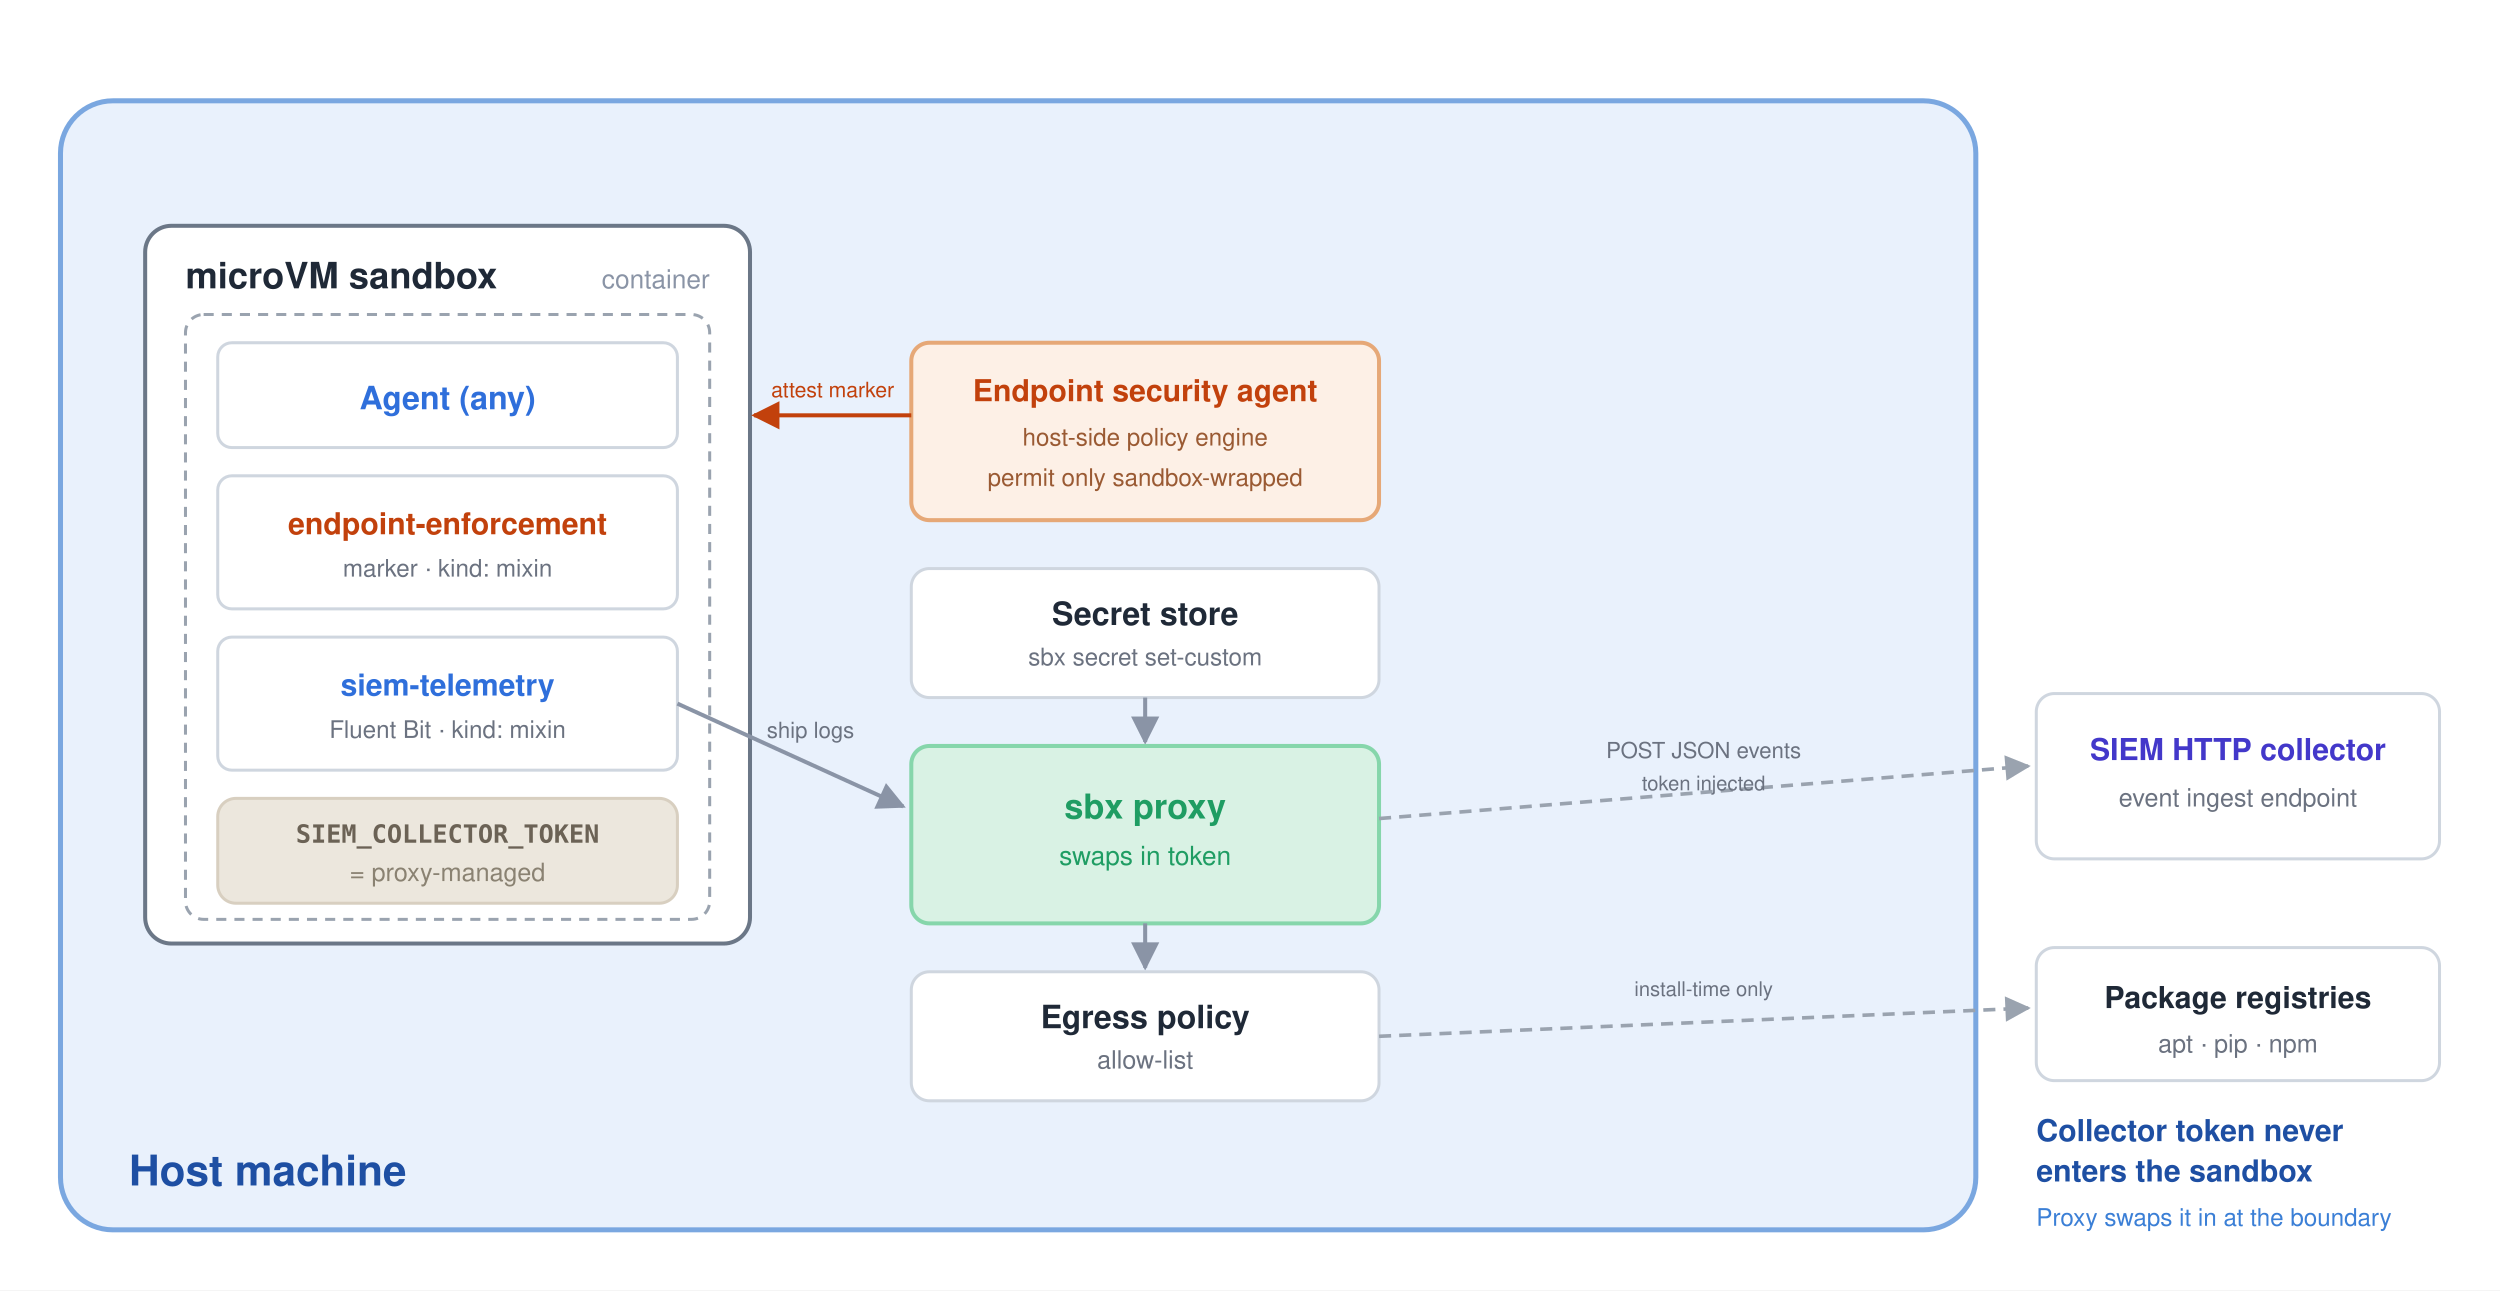
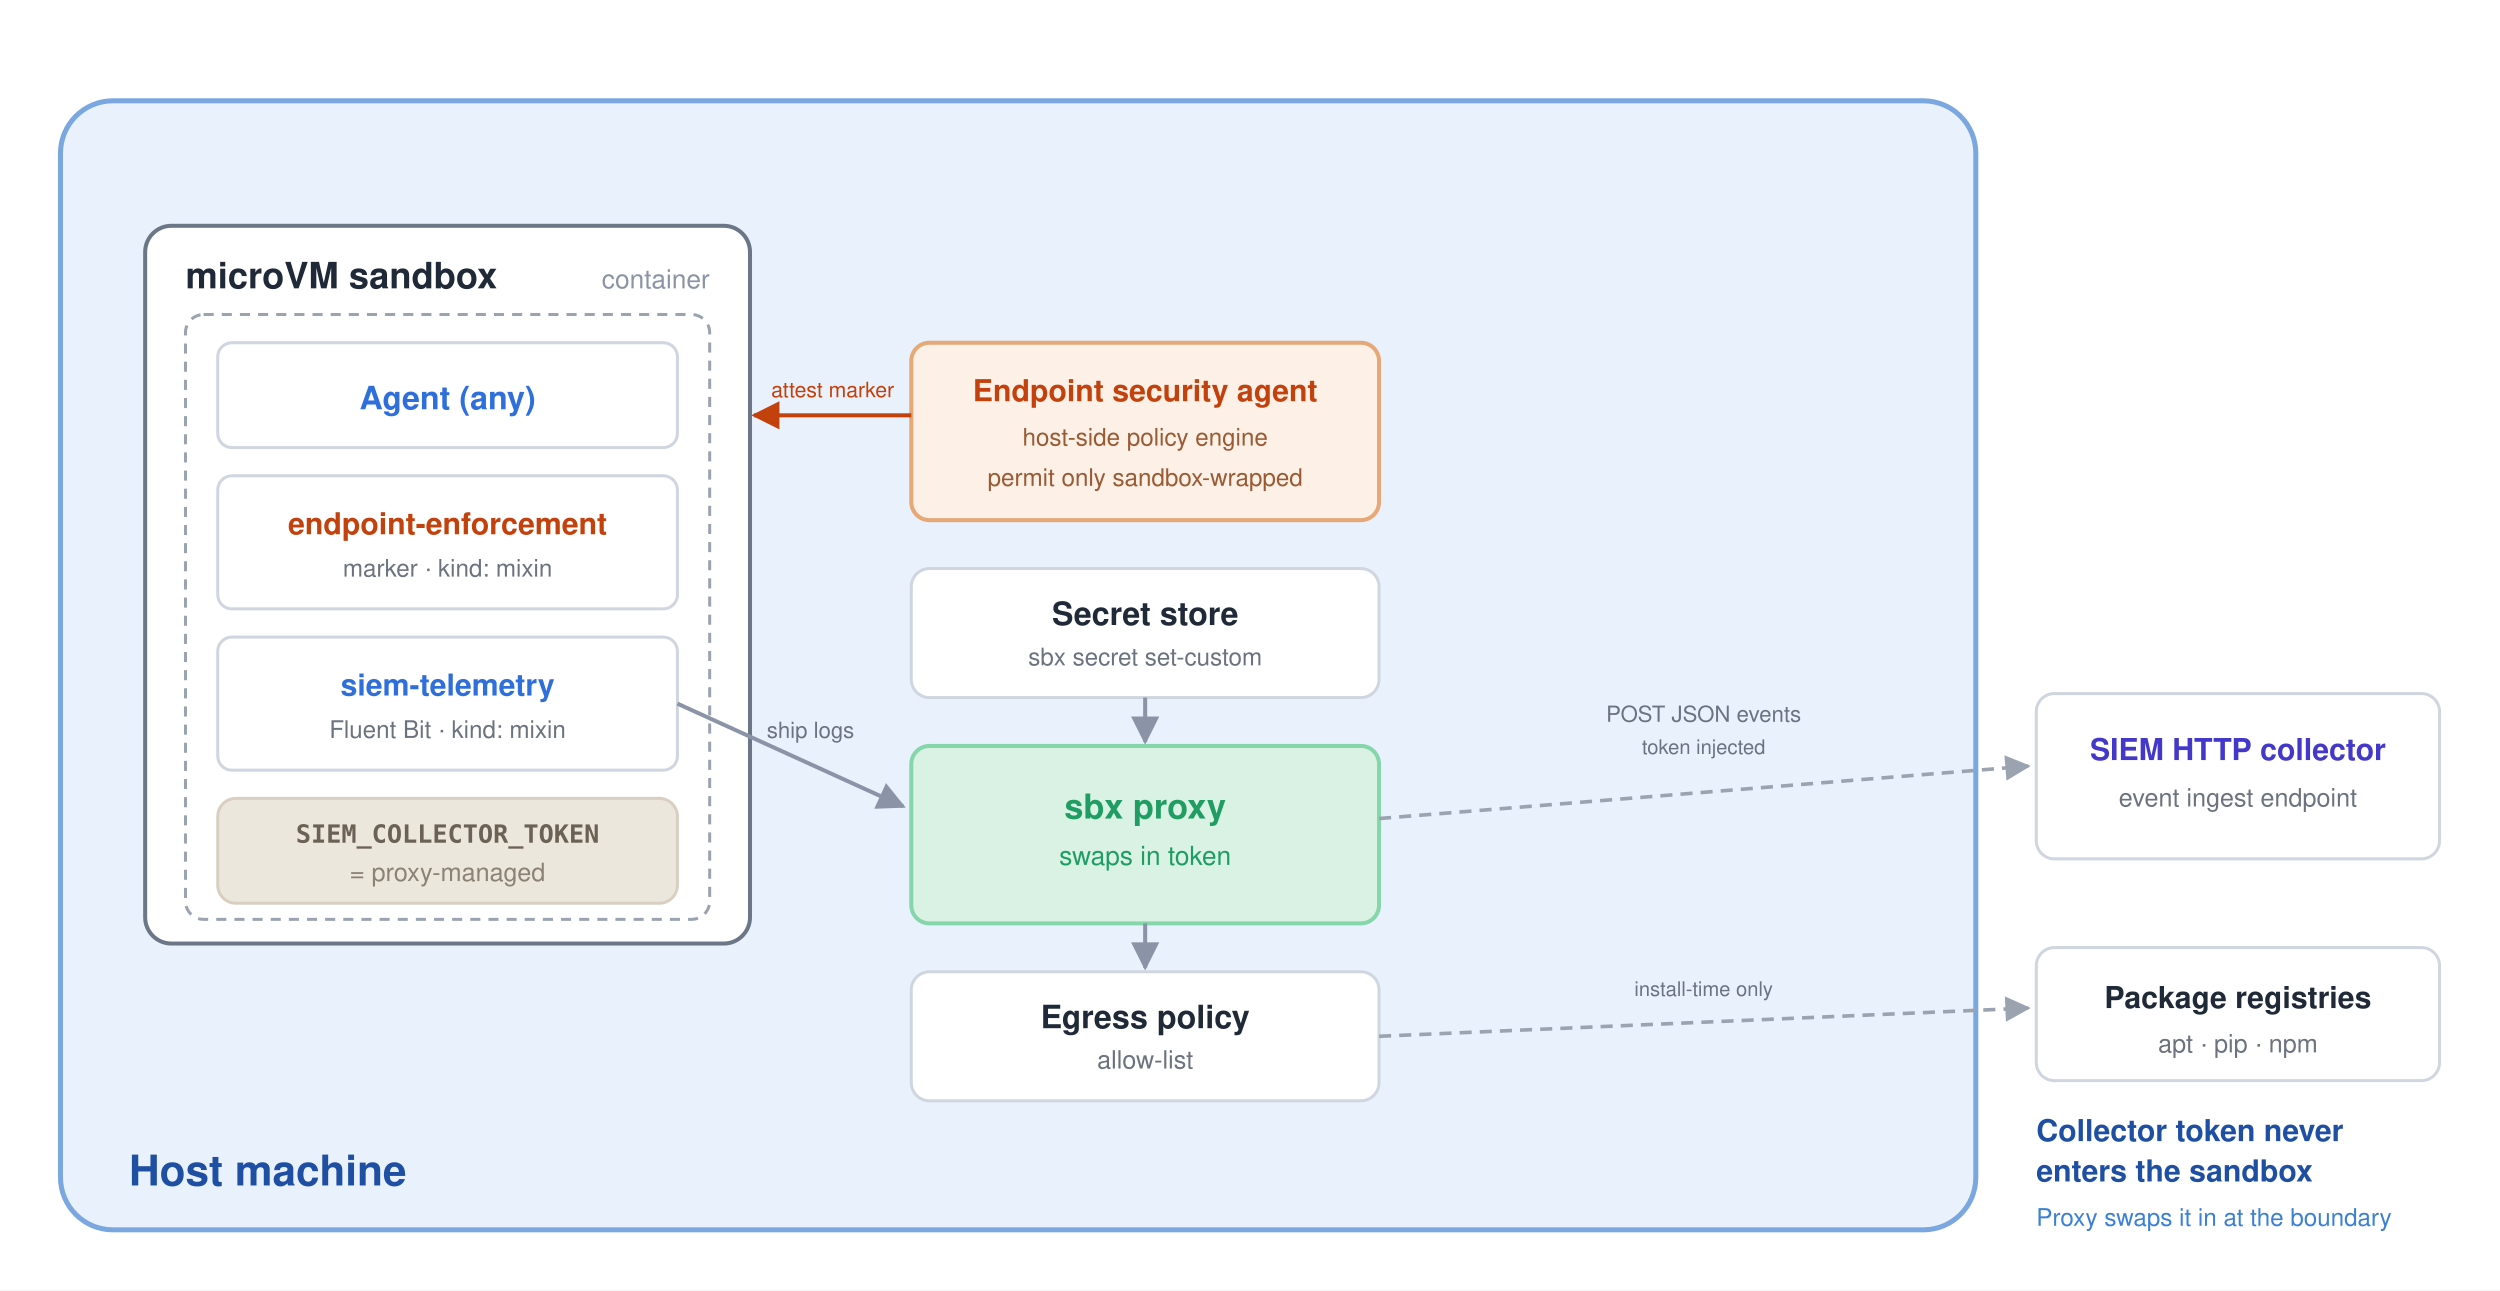
<svg xmlns="http://www.w3.org/2000/svg" width="1240" height="640" viewBox="0 0 1240 640" font-family="'Helvetica Neue', Helvetica, Arial, sans-serif">
  <defs>
    <marker id="arrow" viewBox="0 0 10 10" refX="9" refY="5" markerWidth="7" markerHeight="7" orient="auto-start-reverse">
      <path d="M0,0 L10,5 L0,10 z" fill="#8a94a6" />
    </marker>
    <marker id="arrowDash" viewBox="0 0 10 10" refX="9" refY="5" markerWidth="7" markerHeight="7" orient="auto-start-reverse">
      <path d="M0,0 L10,5 L0,10 z" fill="#9aa3af" />
    </marker>
    <marker id="arrowEnf" viewBox="0 0 10 10" refX="9" refY="5" markerWidth="7" markerHeight="7" orient="auto-start-reverse">
      <path d="M0,0 L10,5 L0,10 z" fill="#c2410c" />
    </marker>
  </defs>
  <rect width="1240" height="640" fill="#ffffff" />
  <rect x="30" y="50" width="950" height="560" rx="26" fill="#e9f1fc" stroke="#7aa7e0" stroke-width="2.5" />
  <text x="64" y="588" fill="#1e4fa3" font-size="21" font-weight="700">Host machine</text>
  <rect x="72" y="112" width="300" height="356" rx="13" fill="#ffffff" stroke="#6b7787" stroke-width="2" />
  <text x="92" y="143" fill="#1f2937" font-size="18" font-weight="700">microVM sandbox</text>
  <text x="352" y="143" text-anchor="end" fill="#8a94a6" font-size="13">container</text>
  <rect x="92" y="156" width="260" height="300" rx="9" fill="none" stroke="#9aa3af" stroke-width="1.5" stroke-dasharray="5 4" />
  <rect x="108" y="170" width="228" height="52" rx="7" fill="#ffffff" stroke="#cfd6df" stroke-width="1.5" />
  <text x="222" y="203" text-anchor="middle" fill="#2f6fdb" font-size="16" font-weight="700">Agent (any)</text>
  <rect x="108" y="236" width="228" height="66" rx="7" fill="#ffffff" stroke="#cfd6df" stroke-width="1.5" />
  <text x="222" y="265" text-anchor="middle" fill="#c2410c" font-size="15" font-weight="700">endpoint-enforcement</text>
  <text x="222" y="286" text-anchor="middle" fill="#6b7280" font-size="12">marker · kind: mixin</text>
  <rect x="108" y="316" width="228" height="66" rx="7" fill="#ffffff" stroke="#cfd6df" stroke-width="1.5" />
  <text x="222" y="345" text-anchor="middle" fill="#2f6fdb" font-size="15" font-weight="700">siem-telemetry</text>
  <text x="222" y="366" text-anchor="middle" fill="#6b7280" font-size="12">Fluent Bit · kind: mixin</text>
  <rect x="108" y="396" width="228" height="52" rx="9" fill="#ece7dd" stroke="#d8cfc0" stroke-width="1.5" />
  <text x="222" y="418" text-anchor="middle" fill="#6b6255" font-size="12.5" font-weight="600" font-family="'SF Mono', Menlo, monospace">SIEM_COLLECTOR_TOKEN</text>
  <text x="222" y="437" text-anchor="middle" fill="#8a8272" font-size="12.5">= proxy-managed</text>
  <rect x="452" y="170" width="232" height="88" rx="9" fill="#fdf0e6" stroke="#e6a877" stroke-width="2" />
  <text x="568" y="199" text-anchor="middle" fill="#c2410c" font-size="15" font-weight="700">Endpoint security agent</text>
  <text x="568" y="221" text-anchor="middle" fill="#9a5a33" font-size="12">host-side policy engine</text>
  <text x="568" y="241" text-anchor="middle" fill="#9a5a33" font-size="12">permit only sandbox-wrapped</text>
  <line x1="452" y1="206" x2="374" y2="206" stroke="#c2410c" stroke-width="2" marker-end="url(#arrowEnf)" />
  <text x="413" y="197" text-anchor="middle" fill="#c2410c" font-size="10.5">attest marker</text>
  <rect x="452" y="282" width="232" height="64" rx="9" fill="#ffffff" stroke="#cfd6df" stroke-width="1.5" />
  <text x="568" y="310" text-anchor="middle" fill="#1f2937" font-size="16" font-weight="700">Secret store</text>
  <text x="568" y="330" text-anchor="middle" fill="#6b7280" font-size="12">sbx secret set-custom</text>
  <line x1="568" y1="346" x2="568" y2="368" stroke="#8a94a6" stroke-width="2" marker-end="url(#arrow)" />
  <rect x="452" y="370" width="232" height="88" rx="9" fill="#d9f2e4" stroke="#86d6ab" stroke-width="2" />
  <text x="568" y="406" text-anchor="middle" fill="#1f9d63" font-size="17" font-weight="700">sbx proxy</text>
  <text x="568" y="429" text-anchor="middle" fill="#1f9d63" font-size="13">swaps in token</text>
  <line x1="568" y1="458" x2="568" y2="480" stroke="#8a94a6" stroke-width="2" marker-end="url(#arrow)" />
  <rect x="452" y="482" width="232" height="64" rx="9" fill="#ffffff" stroke="#cfd6df" stroke-width="1.5" />
  <text x="568" y="510" text-anchor="middle" fill="#1f2937" font-size="16" font-weight="700">Egress policy</text>
  <text x="568" y="530" text-anchor="middle" fill="#6b7280" font-size="12.5">allow-list</text>
  <line x1="336" y1="349" x2="448" y2="400" stroke="#8a94a6" stroke-width="2" marker-end="url(#arrow)" />
  <text x="402" y="366" text-anchor="middle" fill="#6b7280" font-size="11">ship logs</text>
  <line x1="684" y1="406" x2="1006" y2="380" stroke="#9aa3af" stroke-width="1.8" stroke-dasharray="6 4" marker-end="url(#arrowDash)" />
-   <text x="845" y="376" text-anchor="middle" fill="#6b7280" font-size="11">POST JSON events</text>
-   <text x="845" y="392" text-anchor="middle" fill="#6b7280" font-size="10">token injected</text>
+   <text x="845" y="358" text-anchor="middle" fill="#6b7280" font-size="11">POST JSON events</text>
+   <text x="845" y="374" text-anchor="middle" fill="#6b7280" font-size="10">token injected</text>
  <line x1="684" y1="514" x2="1006" y2="500" stroke="#9aa3af" stroke-width="1.8" stroke-dasharray="6 4" marker-end="url(#arrowDash)" />
  <text x="845" y="494" text-anchor="middle" fill="#6b7280" font-size="10">install-time only</text>
  <rect x="1010" y="344" width="200" height="82" rx="9" fill="#ffffff" stroke="#cfd6df" stroke-width="1.5" />
  <text x="1110" y="377" text-anchor="middle" fill="#4338ca" font-size="15" font-weight="700">SIEM HTTP collector</text>
  <text x="1110" y="400" text-anchor="middle" fill="#6b7280" font-size="12.5">event ingest endpoint</text>
  <rect x="1010" y="470" width="200" height="66" rx="9" fill="#ffffff" stroke="#cfd6df" stroke-width="1.5" />
  <text x="1110" y="500" text-anchor="middle" fill="#1f2937" font-size="15" font-weight="700">Package registries</text>
  <text x="1110" y="522" text-anchor="middle" fill="#6b7280" font-size="12.5">apt · pip · npm</text>
  <text x="1010" y="566" fill="#1e4fa3" font-size="15" font-weight="700">Collector token never</text>
  <text x="1010" y="586" fill="#1e4fa3" font-size="15" font-weight="700">enters the sandbox</text>
  <text x="1010" y="608" fill="#3b7fd6" font-size="12">Proxy swaps it in at the boundary</text>
</svg>
